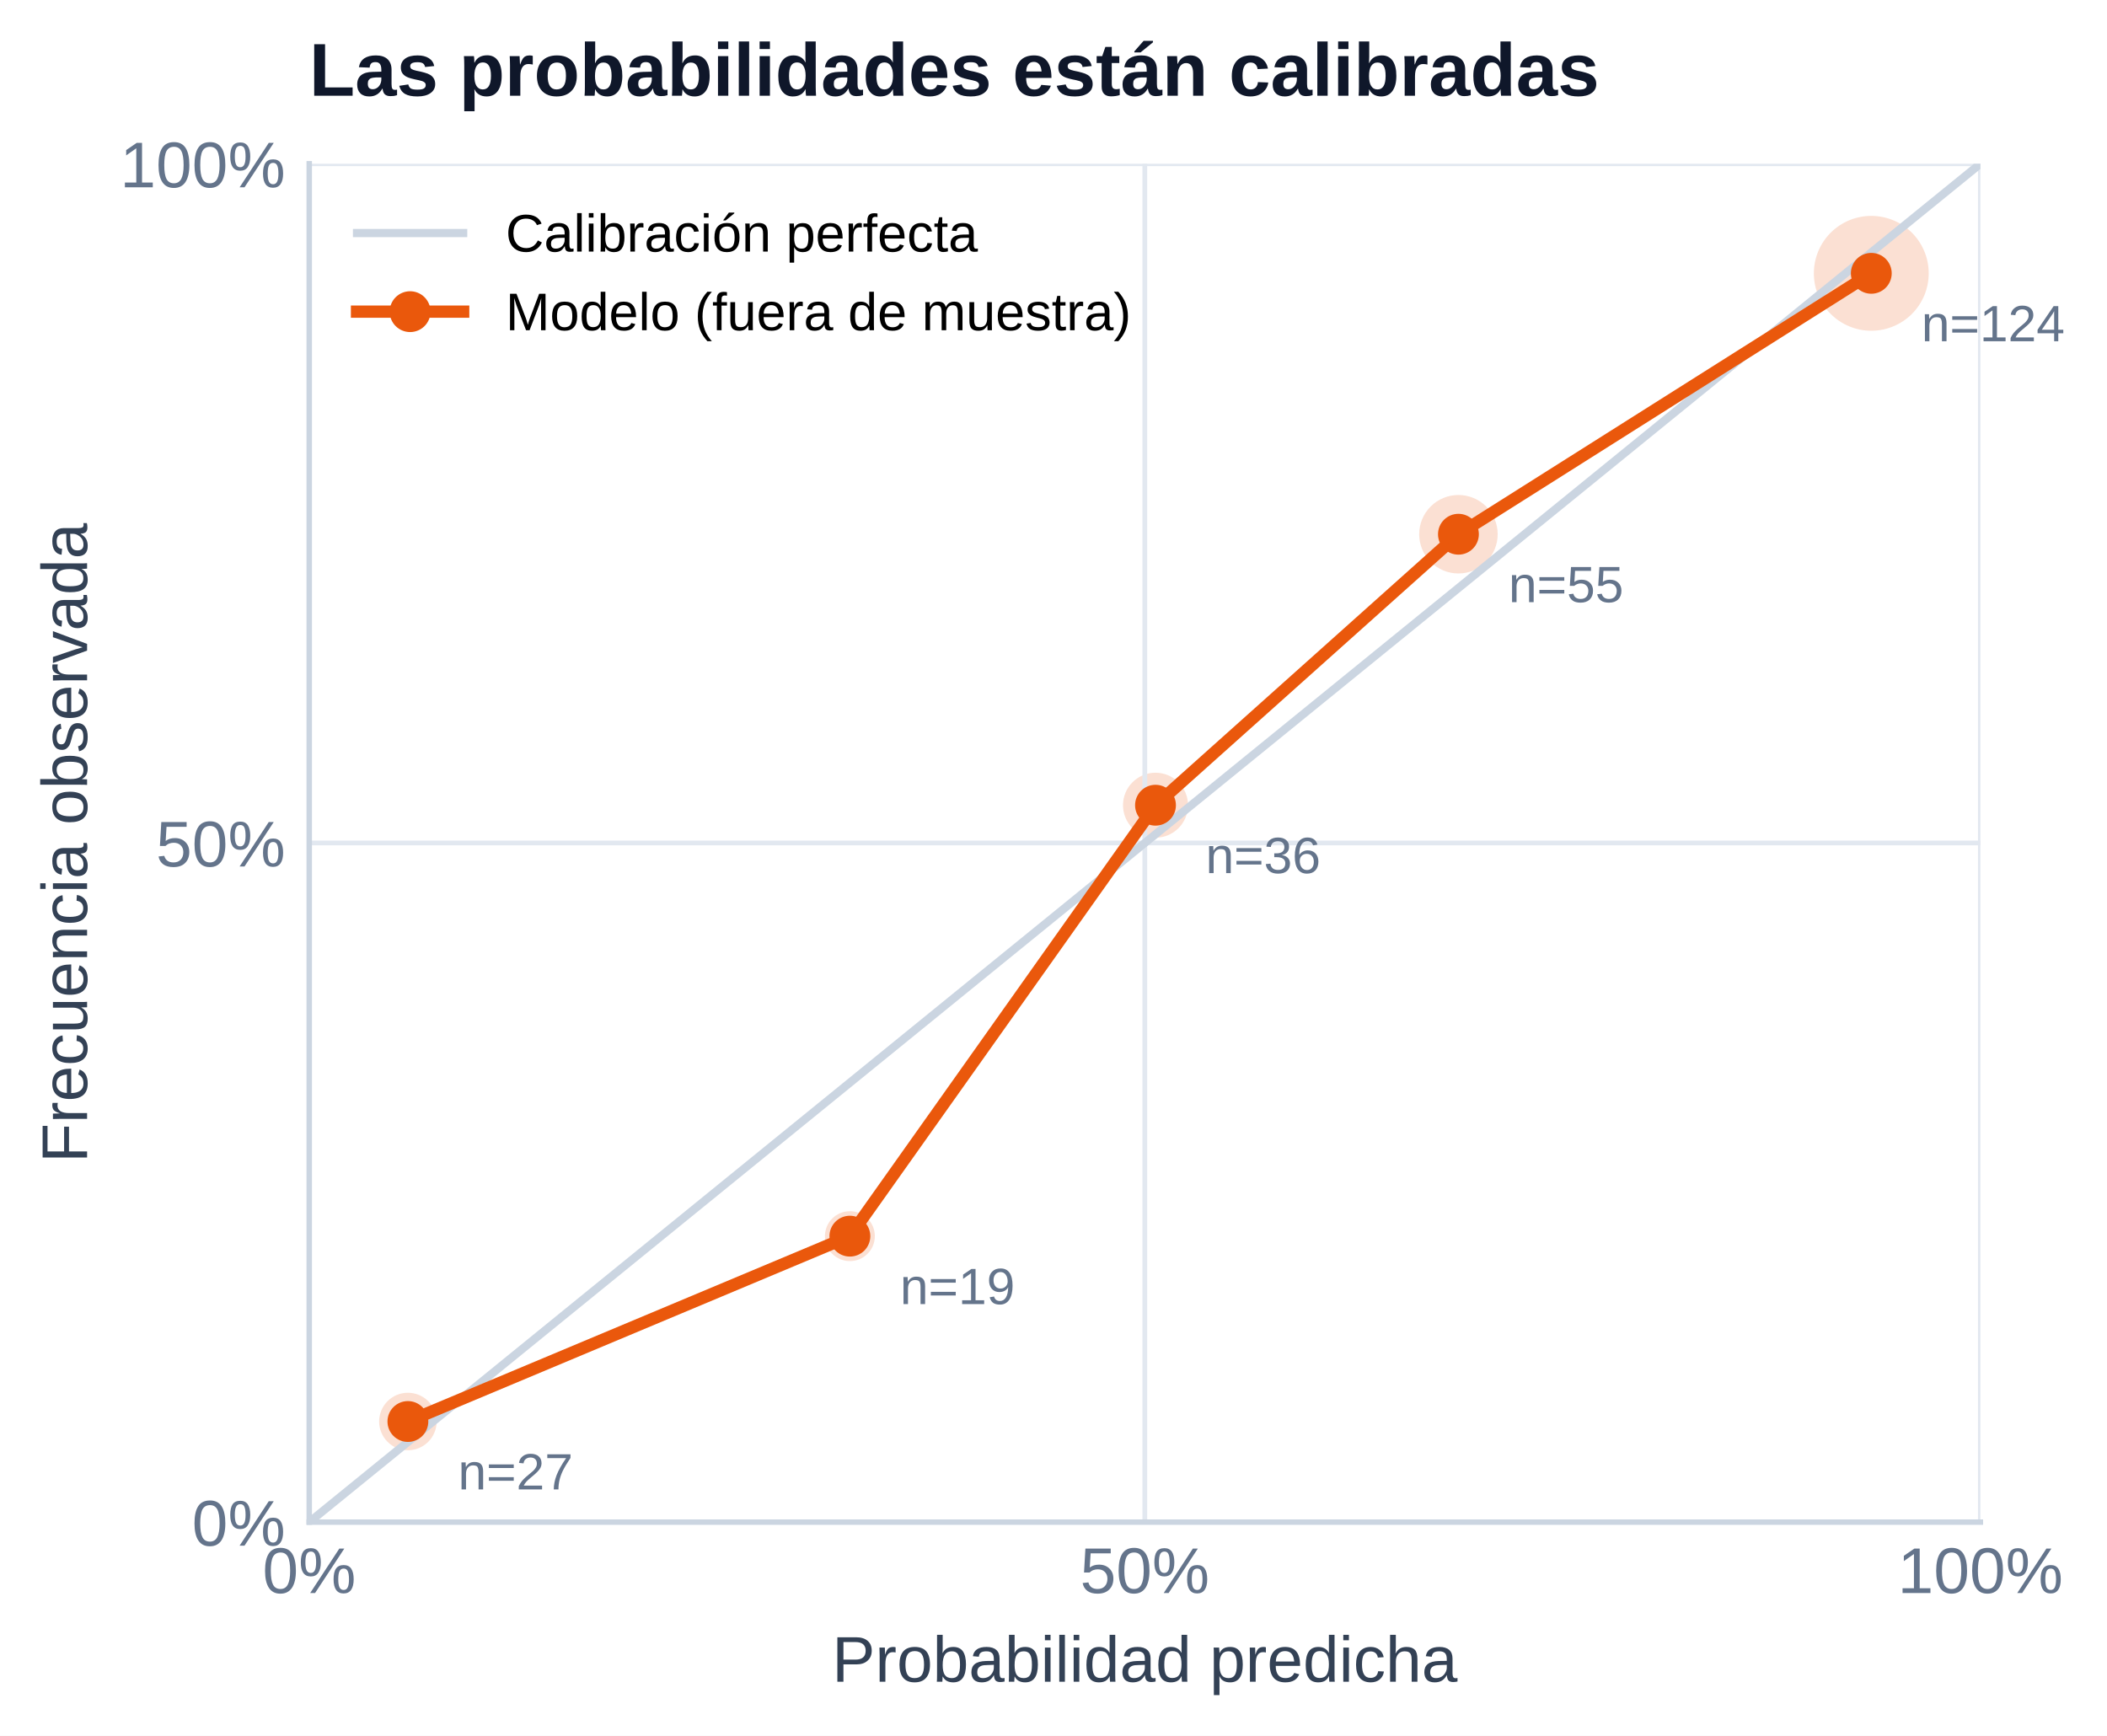
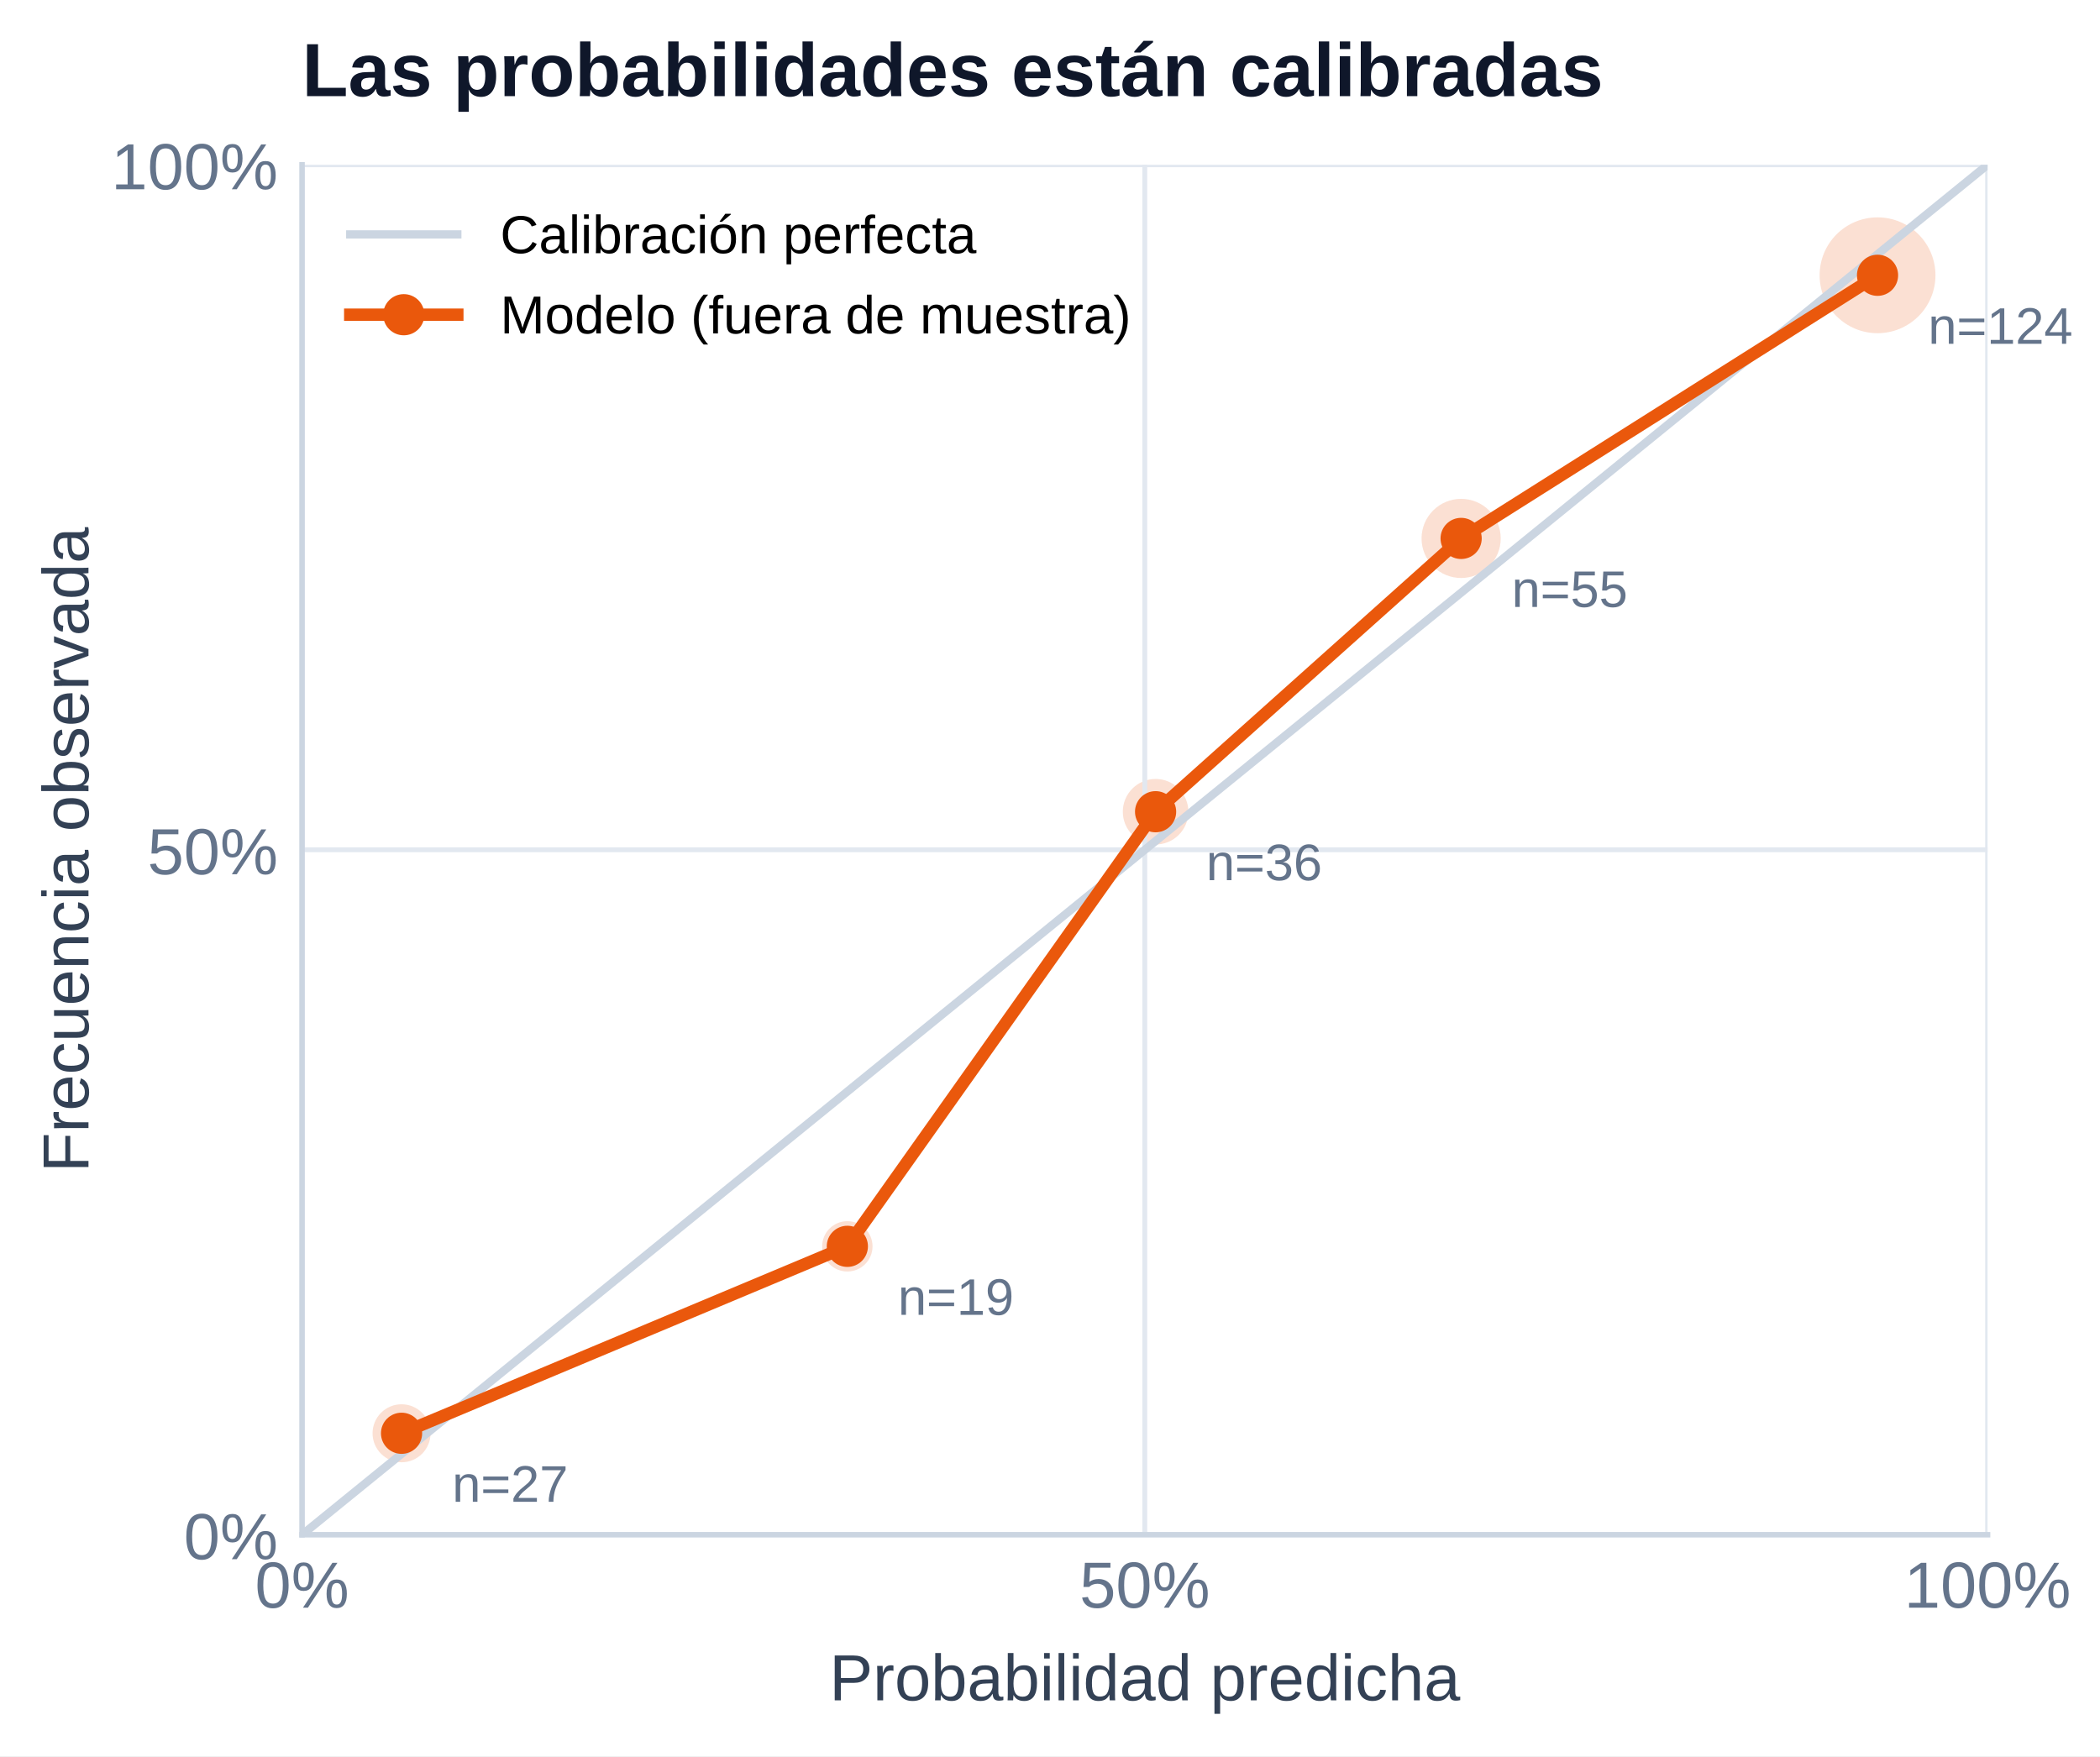
- <svg xmlns="http://www.w3.org/2000/svg" xmlns:xlink="http://www.w3.org/1999/xlink" width="309.554pt" height="255.041pt" viewBox="0 0 309.554 255.041" version="1.1">
+ <svg xmlns="http://www.w3.org/2000/svg" xmlns:xlink="http://www.w3.org/1999/xlink" width="305.895pt" height="255.854pt" viewBox="0 0 305.895 255.854" version="1.1">
  <defs>
    <style type="text/css">*{stroke-linejoin: round; stroke-linecap: butt}</style>
  </defs>
  <g id="figure_1">
    <g id="patch_1">
-       <path d="M 0 255.041  L 309.554 255.041  L 309.554 0  L 0 0  z " style="fill: #ffffff" />
+       <path d="M 0 255.854  L 305.895 255.854  L 305.895 0  L 0 0  z " style="fill: #ffffff" />
    </g>
    <g id="axes_1">
      <g id="patch_2">
-         <path d="M 45.431 223.647  L 290.951 223.647  L 290.951 24.063  L 45.431 24.063  z " style="fill: #ffffff" />
+         <path d="M 43.997 223.594  L 289.517 223.594  L 289.517 24.01  L 43.997 24.01  z " style="fill: #ffffff" />
      </g>
      <g id="PathCollection_1">
        <defs>
-           <path id="mf12a85d9b1" d="M 0 4.225  C 1.12 4.225 2.195 3.78 2.987 2.987  C 3.78 2.195 4.225 1.12 4.225 0  C 4.225 -1.12 3.78 -2.195 2.987 -2.987  C 2.195 -3.78 1.12 -4.225 0 -4.225  C -1.12 -4.225 -2.195 -3.78 -2.987 -2.987  C -3.78 -2.195 -4.225 -1.12 -4.225 0  C -4.225 1.12 -3.78 2.195 -2.987 2.987  C -2.195 3.78 -1.12 4.225 0 4.225  z " />
+           <path id="mf532b88d3d" d="M 0 4.225  C 1.12 4.225 2.195 3.78 2.987 2.987  C 3.78 2.195 4.225 1.12 4.225 0  C 4.225 -1.12 3.78 -2.195 2.987 -2.987  C 2.195 -3.78 1.12 -4.225 0 -4.225  C -1.12 -4.225 -2.195 -3.78 -2.987 -2.987  C -3.78 -2.195 -4.225 -1.12 -4.225 0  C -4.225 1.12 -3.78 2.195 -2.987 2.987  C -2.195 3.78 -1.12 4.225 0 4.225  z " />
        </defs>
-         <g clip-path="url(#p9b1d62d2cc)">
-           <use xlink:href="#mf12a85d9b1" x="59.927" y="208.863" style="fill: #ea580c; fill-opacity: 0.18" />
+         <g clip-path="url(#pd2d3655b64)">
+           <use xlink:href="#mf532b88d3d" x="58.493" y="208.81" style="fill: #ea580c; fill-opacity: 0.18" />
        </g>
      </g>
      <g id="PathCollection_2">
        <defs>
-           <path id="me8c882b97d" d="M 0 3.667  C 0.973 3.667 1.906 3.281 2.593 2.593  C 3.281 1.906 3.667 0.973 3.667 0  C 3.667 -0.973 3.281 -1.906 2.593 -2.593  C 1.906 -3.281 0.973 -3.667 0 -3.667  C -0.973 -3.667 -1.906 -3.281 -2.593 -2.593  C -3.281 -1.906 -3.667 -0.973 -3.667 0  C -3.667 0.973 -3.281 1.906 -2.593 2.593  C -1.906 3.281 -0.973 3.667 0 3.667  z " />
+           <path id="mcf61ff1a85" d="M 0 3.667  C 0.973 3.667 1.906 3.281 2.593 2.593  C 3.281 1.906 3.667 0.973 3.667 0  C 3.667 -0.973 3.281 -1.906 2.593 -2.593  C 1.906 -3.281 0.973 -3.667 0 -3.667  C -0.973 -3.667 -1.906 -3.281 -2.593 -2.593  C -3.281 -1.906 -3.667 -0.973 -3.667 0  C -3.667 0.973 -3.281 1.906 -2.593 2.593  C -1.906 3.281 -0.973 3.667 0 3.667  z " />
        </defs>
-         <g clip-path="url(#p9b1d62d2cc)">
-           <use xlink:href="#me8c882b97d" x="124.862" y="181.63" style="fill: #ea580c; fill-opacity: 0.18" />
+         <g clip-path="url(#pd2d3655b64)">
+           <use xlink:href="#mcf61ff1a85" x="123.429" y="181.576" style="fill: #ea580c; fill-opacity: 0.18" />
        </g>
      </g>
      <g id="PathCollection_3">
        <defs>
-           <path id="ma2dd62846e" d="M 0 4.775  C 1.266 4.775 2.481 4.272 3.376 3.376  C 4.272 2.481 4.775 1.266 4.775 0  C 4.775 -1.266 4.272 -2.481 3.376 -3.376  C 2.481 -4.272 1.266 -4.775 0 -4.775  C -1.266 -4.775 -2.481 -4.272 -3.376 -3.376  C -4.272 -2.481 -4.775 -1.266 -4.775 0  C -4.775 1.266 -4.272 2.481 -3.376 3.376  C -2.481 4.272 -1.266 4.775 0 4.775  z " />
+           <path id="m8f199b637b" d="M 0 4.775  C 1.266 4.775 2.481 4.272 3.376 3.376  C 4.272 2.481 4.775 1.266 4.775 0  C 4.775 -1.266 4.272 -2.481 3.376 -3.376  C 2.481 -4.272 1.266 -4.775 0 -4.775  C -1.266 -4.775 -2.481 -4.272 -3.376 -3.376  C -4.272 -2.481 -4.775 -1.266 -4.775 0  C -4.775 1.266 -4.272 2.481 -3.376 3.376  C -2.481 4.272 -1.266 4.775 0 4.775  z " />
        </defs>
-         <g clip-path="url(#p9b1d62d2cc)">
-           <use xlink:href="#ma2dd62846e" x="169.762" y="118.311" style="fill: #ea580c; fill-opacity: 0.18" />
+         <g clip-path="url(#pd2d3655b64)">
+           <use xlink:href="#m8f199b637b" x="168.328" y="118.258" style="fill: #ea580c; fill-opacity: 0.18" />
        </g>
      </g>
      <g id="PathCollection_4">
        <defs>
-           <path id="m6871aae2ef" d="M 0 5.766  C 1.529 5.766 2.996 5.159 4.077 4.077  C 5.159 2.996 5.766 1.529 5.766 0  C 5.766 -1.529 5.159 -2.996 4.077 -4.077  C 2.996 -5.159 1.529 -5.766 0 -5.766  C -1.529 -5.766 -2.996 -5.159 -4.077 -4.077  C -5.159 -2.996 -5.766 -1.529 -5.766 0  C -5.766 1.529 -5.159 2.996 -4.077 4.077  C -2.996 5.159 -1.529 5.766 0 5.766  z " />
+           <path id="m6d4b5f677d" d="M 0 5.766  C 1.529 5.766 2.996 5.159 4.077 4.077  C 5.159 2.996 5.766 1.529 5.766 0  C 5.766 -1.529 5.159 -2.996 4.077 -4.077  C 2.996 -5.159 1.529 -5.766 0 -5.766  C -1.529 -5.766 -2.996 -5.159 -4.077 -4.077  C -5.159 -2.996 -5.766 -1.529 -5.766 0  C -5.766 1.529 -5.159 2.996 -4.077 4.077  C -2.996 5.159 -1.529 5.766 0 5.766  z " />
        </defs>
-         <g clip-path="url(#p9b1d62d2cc)">
-           <use xlink:href="#m6871aae2ef" x="214.268" y="78.495" style="fill: #ea580c; fill-opacity: 0.18" />
+         <g clip-path="url(#pd2d3655b64)">
+           <use xlink:href="#m6d4b5f677d" x="212.835" y="78.442" style="fill: #ea580c; fill-opacity: 0.18" />
        </g>
      </g>
      <g id="PathCollection_5">
        <defs>
-           <path id="m8344a7ac23" d="M 0 8.438  C 2.238 8.438 4.384 7.549 5.967 5.967  C 7.549 4.384 8.438 2.238 8.438 0  C 8.438 -2.238 7.549 -4.384 5.967 -5.967  C 4.384 -7.549 2.238 -8.438 0 -8.438  C -2.238 -8.438 -4.384 -7.549 -5.967 -5.967  C -7.549 -4.384 -8.438 -2.238 -8.438 0  C -8.438 2.238 -7.549 4.384 -5.967 5.967  C -4.384 7.549 -2.238 8.438 0 8.438  z " />
+           <path id="m33e05c8e16" d="M 0 8.438  C 2.238 8.438 4.384 7.549 5.967 5.967  C 7.549 4.384 8.438 2.238 8.438 0  C 8.438 -2.238 7.549 -4.384 5.967 -5.967  C 4.384 -7.549 2.238 -8.438 0 -8.438  C -2.238 -8.438 -4.384 -7.549 -5.967 -5.967  C -7.549 -4.384 -8.438 -2.238 -8.438 0  C -8.438 2.238 -7.549 4.384 -5.967 5.967  C -4.384 7.549 -2.238 8.438 0 8.438  z " />
        </defs>
-         <g clip-path="url(#p9b1d62d2cc)">
-           <use xlink:href="#m8344a7ac23" x="274.924" y="40.159" style="fill: #ea580c; fill-opacity: 0.18" />
+         <g clip-path="url(#pd2d3655b64)">
+           <use xlink:href="#m33e05c8e16" x="273.49" y="40.105" style="fill: #ea580c; fill-opacity: 0.18" />
        </g>
      </g>
      <g id="matplotlib.axis_1">
        <g id="xtick_1">
          <g id="line2d_1">
-             <path d="M 45.431 223.647  L 45.431 24.063  " clip-path="url(#p9b1d62d2cc)" style="fill: none; stroke: #e2e8f0; stroke-width: 0.7; stroke-linecap: square" />
+             <path d="M 43.997 223.594  L 43.997 24.01  " clip-path="url(#pd2d3655b64)" style="fill: none; stroke: #e2e8f0; stroke-width: 0.7; stroke-linecap: square" />
          </g>
          <g id="line2d_2" />
          <g id="text_1">
-             <text style="font-size: 9.5px; font-family: 'Segoe UI', 'Calibri', 'Arial', 'DejaVu Sans'; text-anchor: middle; fill: #64748b" x="45.431" y="234.064" transform="rotate(-0 45.43067 234.0635)">0%</text>
+             <text style="font-size: 9.5px; font-family: 'Segoe UI', 'Calibri', 'Carlito', 'Arial', 'Liberation Sans', 'DejaVu Sans'; text-anchor: middle; fill: #64748b" x="43.997" y="234.219" transform="rotate(-0 43.99695 234.219)">0%</text>
          </g>
        </g>
        <g id="xtick_2">
          <g id="line2d_3">
-             <path d="M 168.191 223.647  L 168.191 24.063  " clip-path="url(#p9b1d62d2cc)" style="fill: none; stroke: #e2e8f0; stroke-width: 0.7; stroke-linecap: square" />
+             <path d="M 166.757 223.594  L 166.757 24.01  " clip-path="url(#pd2d3655b64)" style="fill: none; stroke: #e2e8f0; stroke-width: 0.7; stroke-linecap: square" />
          </g>
          <g id="line2d_4" />
          <g id="text_2">
-             <text style="font-size: 9.5px; font-family: 'Segoe UI', 'Calibri', 'Arial', 'DejaVu Sans'; text-anchor: middle; fill: #64748b" x="168.191" y="234.064" transform="rotate(-0 168.1907 234.0635)">50%</text>
+             <text style="font-size: 9.5px; font-family: 'Segoe UI', 'Calibri', 'Carlito', 'Arial', 'Liberation Sans', 'DejaVu Sans'; text-anchor: middle; fill: #64748b" x="166.757" y="234.219" transform="rotate(-0 166.757 234.219)">50%</text>
          </g>
        </g>
        <g id="xtick_3">
          <g id="line2d_5">
-             <path d="M 290.951 223.647  L 290.951 24.063  " clip-path="url(#p9b1d62d2cc)" style="fill: none; stroke: #e2e8f0; stroke-width: 0.7; stroke-linecap: square" />
+             <path d="M 289.517 223.594  L 289.517 24.01  " clip-path="url(#pd2d3655b64)" style="fill: none; stroke: #e2e8f0; stroke-width: 0.7; stroke-linecap: square" />
          </g>
          <g id="line2d_6" />
          <g id="text_3">
-             <text style="font-size: 9.5px; font-family: 'Segoe UI', 'Calibri', 'Arial', 'DejaVu Sans'; text-anchor: middle; fill: #64748b" x="290.951" y="234.064" transform="rotate(-0 290.9507 234.0635)">100%</text>
+             <text style="font-size: 9.5px; font-family: 'Segoe UI', 'Calibri', 'Carlito', 'Arial', 'Liberation Sans', 'DejaVu Sans'; text-anchor: middle; fill: #64748b" x="289.517" y="234.219" transform="rotate(-0 289.517 234.219)">100%</text>
          </g>
        </g>
        <g id="text_4">
-           <text style="font-size: 9.5px; font-family: 'Segoe UI', 'Calibri', 'Arial', 'DejaVu Sans'; text-anchor: middle; fill: #334155" x="168.191" y="247.096" transform="rotate(-0 168.1907 247.0958)">Probabilidad predicha</text>
+           <text style="font-size: 9.5px; font-family: 'Segoe UI', 'Calibri', 'Carlito', 'Arial', 'Liberation Sans', 'DejaVu Sans'; text-anchor: middle; fill: #334155" x="166.757" y="247.719" transform="rotate(-0 166.757 247.719)">Probabilidad predicha</text>
        </g>
      </g>
      <g id="matplotlib.axis_2">
        <g id="ytick_1">
          <g id="line2d_7">
-             <path d="M 45.431 223.647  L 290.951 223.647  " clip-path="url(#p9b1d62d2cc)" style="fill: none; stroke: #e2e8f0; stroke-width: 0.7; stroke-linecap: square" />
+             <path d="M 43.997 223.594  L 289.517 223.594  " clip-path="url(#pd2d3655b64)" style="fill: none; stroke: #e2e8f0; stroke-width: 0.7; stroke-linecap: square" />
          </g>
          <g id="line2d_8" />
          <g id="text_5">
-             <text style="font-size: 9.5px; font-family: 'Segoe UI', 'Calibri', 'Arial', 'DejaVu Sans'; text-anchor: end; fill: #64748b" x="41.931" y="227.105" transform="rotate(-0 41.93067 227.1054)">0%</text>
+             <text style="font-size: 9.5px; font-family: 'Segoe UI', 'Calibri', 'Carlito', 'Arial', 'Liberation Sans', 'DejaVu Sans'; text-anchor: end; fill: #64748b" x="40.497" y="227.156" transform="rotate(-0 40.49695 227.1565)">0%</text>
          </g>
        </g>
        <g id="ytick_2">
          <g id="line2d_9">
-             <path d="M 45.431 123.855  L 290.951 123.855  " clip-path="url(#p9b1d62d2cc)" style="fill: none; stroke: #e2e8f0; stroke-width: 0.7; stroke-linecap: square" />
+             <path d="M 43.997 123.802  L 289.517 123.802  " clip-path="url(#pd2d3655b64)" style="fill: none; stroke: #e2e8f0; stroke-width: 0.7; stroke-linecap: square" />
          </g>
          <g id="line2d_10" />
          <g id="text_6">
-             <text style="font-size: 9.5px; font-family: 'Segoe UI', 'Calibri', 'Arial', 'DejaVu Sans'; text-anchor: end; fill: #64748b" x="41.931" y="127.313" transform="rotate(-0 41.93067 127.3134)">50%</text>
+             <text style="font-size: 9.5px; font-family: 'Segoe UI', 'Calibri', 'Carlito', 'Arial', 'Liberation Sans', 'DejaVu Sans'; text-anchor: end; fill: #64748b" x="40.497" y="127.365" transform="rotate(-0 40.49695 127.3645)">50%</text>
          </g>
        </g>
        <g id="ytick_3">
          <g id="line2d_11">
-             <path d="M 45.431 24.063  L 290.951 24.063  " clip-path="url(#p9b1d62d2cc)" style="fill: none; stroke: #e2e8f0; stroke-width: 0.7; stroke-linecap: square" />
+             <path d="M 43.997 24.01  L 289.517 24.01  " clip-path="url(#pd2d3655b64)" style="fill: none; stroke: #e2e8f0; stroke-width: 0.7; stroke-linecap: square" />
          </g>
          <g id="line2d_12" />
          <g id="text_7">
-             <text style="font-size: 9.5px; font-family: 'Segoe UI', 'Calibri', 'Arial', 'DejaVu Sans'; text-anchor: end; fill: #64748b" x="41.931" y="27.521" transform="rotate(-0 41.93067 27.52141)">100%</text>
+             <text style="font-size: 9.5px; font-family: 'Segoe UI', 'Calibri', 'Carlito', 'Arial', 'Liberation Sans', 'DejaVu Sans'; text-anchor: end; fill: #64748b" x="40.497" y="27.573" transform="rotate(-0 40.49695 27.5725)">100%</text>
          </g>
        </g>
        <g id="text_8">
-           <text style="font-size: 9.5px; font-family: 'Segoe UI', 'Calibri', 'Arial', 'DejaVu Sans'; text-anchor: middle; fill: #334155" x="12.793" y="123.855" transform="rotate(-90 12.79297 123.8553)">Frecuencia observada</text>
+           <text style="font-size: 9.5px; font-family: 'Segoe UI', 'Calibri', 'Carlito', 'Arial', 'Liberation Sans', 'DejaVu Sans'; text-anchor: middle; fill: #334155" x="12.885" y="123.802" transform="rotate(-90 12.885 123.802)">Frecuencia observada</text>
        </g>
      </g>
      <g id="line2d_13">
-         <path d="M 45.431 223.647  L 290.951 24.063  " clip-path="url(#p9b1d62d2cc)" style="fill: none; stroke: #cbd5e1; stroke-width: 1.2; stroke-linecap: square" />
+         <path d="M 43.997 223.594  L 289.517 24.01  " clip-path="url(#pd2d3655b64)" style="fill: none; stroke: #cbd5e1; stroke-width: 1.2; stroke-linecap: square" />
      </g>
      <g id="line2d_14">
-         <path d="M 59.927 208.863  L 124.862 181.63  L 169.762 118.311  L 214.268 78.495  L 274.924 40.159  " clip-path="url(#p9b1d62d2cc)" style="fill: none; stroke: #ea580c; stroke-width: 1.8; stroke-linecap: square" />
+         <path d="M 58.493 208.81  L 123.429 181.576  L 168.328 118.258  L 212.835 78.442  L 273.49 40.105  " clip-path="url(#pd2d3655b64)" style="fill: none; stroke: #ea580c; stroke-width: 1.8; stroke-linecap: square" />
        <defs>
-           <path id="mf99e11b66c" d="M 0 2.5  C 0.663 2.5 1.299 2.237 1.768 1.768  C 2.237 1.299 2.5 0.663 2.5 0  C 2.5 -0.663 2.237 -1.299 1.768 -1.768  C 1.299 -2.237 0.663 -2.5 0 -2.5  C -0.663 -2.5 -1.299 -2.237 -1.768 -1.768  C -2.237 -1.299 -2.5 -0.663 -2.5 0  C -2.5 0.663 -2.237 1.299 -1.768 1.768  C -1.299 2.237 -0.663 2.5 0 2.5  z " style="stroke: #ea580c" />
+           <path id="m9d1c2b3561" d="M 0 2.5  C 0.663 2.5 1.299 2.237 1.768 1.768  C 2.237 1.299 2.5 0.663 2.5 0  C 2.5 -0.663 2.237 -1.299 1.768 -1.768  C 1.299 -2.237 0.663 -2.5 0 -2.5  C -0.663 -2.5 -1.299 -2.237 -1.768 -1.768  C -2.237 -1.299 -2.5 -0.663 -2.5 0  C -2.5 0.663 -2.237 1.299 -1.768 1.768  C -1.299 2.237 -0.663 2.5 0 2.5  z " style="stroke: #ea580c" />
        </defs>
-         <g clip-path="url(#p9b1d62d2cc)">
-           <use xlink:href="#mf99e11b66c" x="59.927" y="208.863" style="fill: #ea580c; stroke: #ea580c" />
-           <use xlink:href="#mf99e11b66c" x="124.862" y="181.63" style="fill: #ea580c; stroke: #ea580c" />
-           <use xlink:href="#mf99e11b66c" x="169.762" y="118.311" style="fill: #ea580c; stroke: #ea580c" />
-           <use xlink:href="#mf99e11b66c" x="214.268" y="78.495" style="fill: #ea580c; stroke: #ea580c" />
-           <use xlink:href="#mf99e11b66c" x="274.924" y="40.159" style="fill: #ea580c; stroke: #ea580c" />
+         <g clip-path="url(#pd2d3655b64)">
+           <use xlink:href="#m9d1c2b3561" x="58.493" y="208.81" style="fill: #ea580c; stroke: #ea580c" />
+           <use xlink:href="#m9d1c2b3561" x="123.429" y="181.576" style="fill: #ea580c; stroke: #ea580c" />
+           <use xlink:href="#m9d1c2b3561" x="168.328" y="118.258" style="fill: #ea580c; stroke: #ea580c" />
+           <use xlink:href="#m9d1c2b3561" x="212.835" y="78.442" style="fill: #ea580c; stroke: #ea580c" />
+           <use xlink:href="#m9d1c2b3561" x="273.49" y="40.105" style="fill: #ea580c; stroke: #ea580c" />
        </g>
      </g>
      <g id="patch_3">
-         <path d="M 45.431 223.647  L 45.431 24.063  " style="fill: none; stroke: #cbd5e1; stroke-width: 0.8; stroke-linejoin: miter; stroke-linecap: square" />
+         <path d="M 43.997 223.594  L 43.997 24.01  " style="fill: none; stroke: #cbd5e1; stroke-width: 0.8; stroke-linejoin: miter; stroke-linecap: square" />
      </g>
      <g id="patch_4">
-         <path d="M 45.431 223.647  L 290.951 223.647  " style="fill: none; stroke: #cbd5e1; stroke-width: 0.8; stroke-linejoin: miter; stroke-linecap: square" />
+         <path d="M 43.997 223.594  L 289.517 223.594  " style="fill: none; stroke: #cbd5e1; stroke-width: 0.8; stroke-linejoin: miter; stroke-linecap: square" />
      </g>
      <g id="text_9">
-         <text style="font-size: 7.5px; font-family: 'Segoe UI', 'Calibri', 'Arial', 'DejaVu Sans'; text-anchor: start; fill: #64748b" x="67.292" y="218.842" transform="rotate(-0 67.29228 218.8425)">n=27</text>
+         <text style="font-size: 7.5px; font-family: 'Segoe UI', 'Calibri', 'Carlito', 'Arial', 'Liberation Sans', 'DejaVu Sans'; text-anchor: start; fill: #64748b" x="65.859" y="218.789" transform="rotate(-0 65.85856 218.7892)">n=27</text>
      </g>
      <g id="text_10">
-         <text style="font-size: 7.5px; font-family: 'Segoe UI', 'Calibri', 'Arial', 'DejaVu Sans'; text-anchor: start; fill: #64748b" x="132.228" y="191.609" transform="rotate(-0 132.228 191.6088)">n=19</text>
+         <text style="font-size: 7.5px; font-family: 'Segoe UI', 'Calibri', 'Carlito', 'Arial', 'Liberation Sans', 'DejaVu Sans'; text-anchor: start; fill: #64748b" x="130.794" y="191.556" transform="rotate(-0 130.7943 191.5555)">n=19</text>
      </g>
      <g id="text_11">
-         <text style="font-size: 7.5px; font-family: 'Segoe UI', 'Calibri', 'Arial', 'DejaVu Sans'; text-anchor: start; fill: #64748b" x="177.127" y="128.29" transform="rotate(-0 177.1273 128.2905)">n=36</text>
+         <text style="font-size: 7.5px; font-family: 'Segoe UI', 'Calibri', 'Carlito', 'Arial', 'Liberation Sans', 'DejaVu Sans'; text-anchor: start; fill: #64748b" x="175.694" y="128.237" transform="rotate(-0 175.6936 128.2372)">n=36</text>
      </g>
      <g id="text_12">
-         <text style="font-size: 7.5px; font-family: 'Segoe UI', 'Calibri', 'Arial', 'DejaVu Sans'; text-anchor: start; fill: #64748b" x="221.634" y="88.474" transform="rotate(-0 221.634 88.47448)">n=55</text>
+         <text style="font-size: 7.5px; font-family: 'Segoe UI', 'Calibri', 'Carlito', 'Arial', 'Liberation Sans', 'DejaVu Sans'; text-anchor: start; fill: #64748b" x="220.2" y="88.421" transform="rotate(-0 220.2003 88.4212)">n=55</text>
      </g>
      <g id="text_13">
-         <text style="font-size: 7.5px; font-family: 'Segoe UI', 'Calibri', 'Arial', 'DejaVu Sans'; text-anchor: start; fill: #64748b" x="282.29" y="50.138" transform="rotate(-0 282.2898 50.13797)">n=124</text>
+         <text style="font-size: 7.5px; font-family: 'Segoe UI', 'Calibri', 'Carlito', 'Arial', 'Liberation Sans', 'DejaVu Sans'; text-anchor: start; fill: #64748b" x="280.856" y="50.085" transform="rotate(-0 280.8561 50.08468)">n=124</text>
      </g>
      <g id="text_14">
-         <text style="font-weight: 600; font-size: 11px; font-family: 'Segoe UI', 'Calibri', 'Arial', 'DejaVu Sans'; text-anchor: start; fill: #0f172a" x="45.431" y="14.063" transform="rotate(-0 45.43067 14.06328)">Las probabilidades están calibradas</text>
+         <text style="font-weight: 600; font-size: 11px; font-family: 'Segoe UI', 'Calibri', 'Carlito', 'Arial', 'Liberation Sans', 'DejaVu Sans'; text-anchor: start; fill: #0f172a" x="43.997" y="14.01" transform="rotate(-0 43.99695 14.01)">Las probabilidades están calibradas</text>
      </g>
      <g id="legend_1">
        <g id="line2d_15">
-           <path d="M 52.451 34.241  L 60.251 34.241  L 68.051 34.241  " style="fill: none; stroke: #cbd5e1; stroke-width: 1.2; stroke-linecap: square" />
+           <path d="M 51.017 34.15  L 58.817 34.15  L 66.617 34.15  " style="fill: none; stroke: #cbd5e1; stroke-width: 1.2; stroke-linecap: square" />
        </g>
        <g id="text_15">
-           <text style="font-size: 7.8px; font-family: 'Segoe UI', 'Calibri', 'Arial', 'DejaVu Sans'; text-anchor: start" x="74.291" y="36.971" transform="rotate(-0 74.29067 36.97106)">Calibración perfecta</text>
+           <text style="font-size: 7.8px; font-family: 'Segoe UI', 'Calibri', 'Carlito', 'Arial', 'Liberation Sans', 'DejaVu Sans'; text-anchor: start" x="72.857" y="36.88" transform="rotate(-0 72.85695 36.88)">Calibración perfecta</text>
        </g>
        <g id="line2d_16">
-           <path d="M 52.451 45.792  L 60.251 45.792  L 68.051 45.792  " style="fill: none; stroke: #ea580c; stroke-width: 1.8; stroke-linecap: square" />
+           <path d="M 51.017 45.85  L 58.817 45.85  L 66.617 45.85  " style="fill: none; stroke: #ea580c; stroke-width: 1.8; stroke-linecap: square" />
          <g>
-             <use xlink:href="#mf99e11b66c" x="60.251" y="45.792" style="fill: #ea580c; stroke: #ea580c" />
+             <use xlink:href="#m9d1c2b3561" x="58.817" y="45.85" style="fill: #ea580c; stroke: #ea580c" />
          </g>
        </g>
        <g id="text_16">
-           <text style="font-size: 7.8px; font-family: 'Segoe UI', 'Calibri', 'Arial', 'DejaVu Sans'; text-anchor: start" x="74.291" y="48.522" transform="rotate(-0 74.29067 48.52237)">Modelo (fuera de muestra)</text>
+           <text style="font-size: 7.8px; font-family: 'Segoe UI', 'Calibri', 'Carlito', 'Arial', 'Liberation Sans', 'DejaVu Sans'; text-anchor: start" x="72.857" y="48.58" transform="rotate(-0 72.85695 48.58)">Modelo (fuera de muestra)</text>
        </g>
      </g>
    </g>
  </g>
  <defs>
-     <clipPath id="p9b1d62d2cc">
-       <rect x="45.431" y="24.063" width="245.52" height="199.584" />
+     <clipPath id="pd2d3655b64">
+       <rect x="43.997" y="24.01" width="245.52" height="199.584" />
    </clipPath>
  </defs>
</svg>
